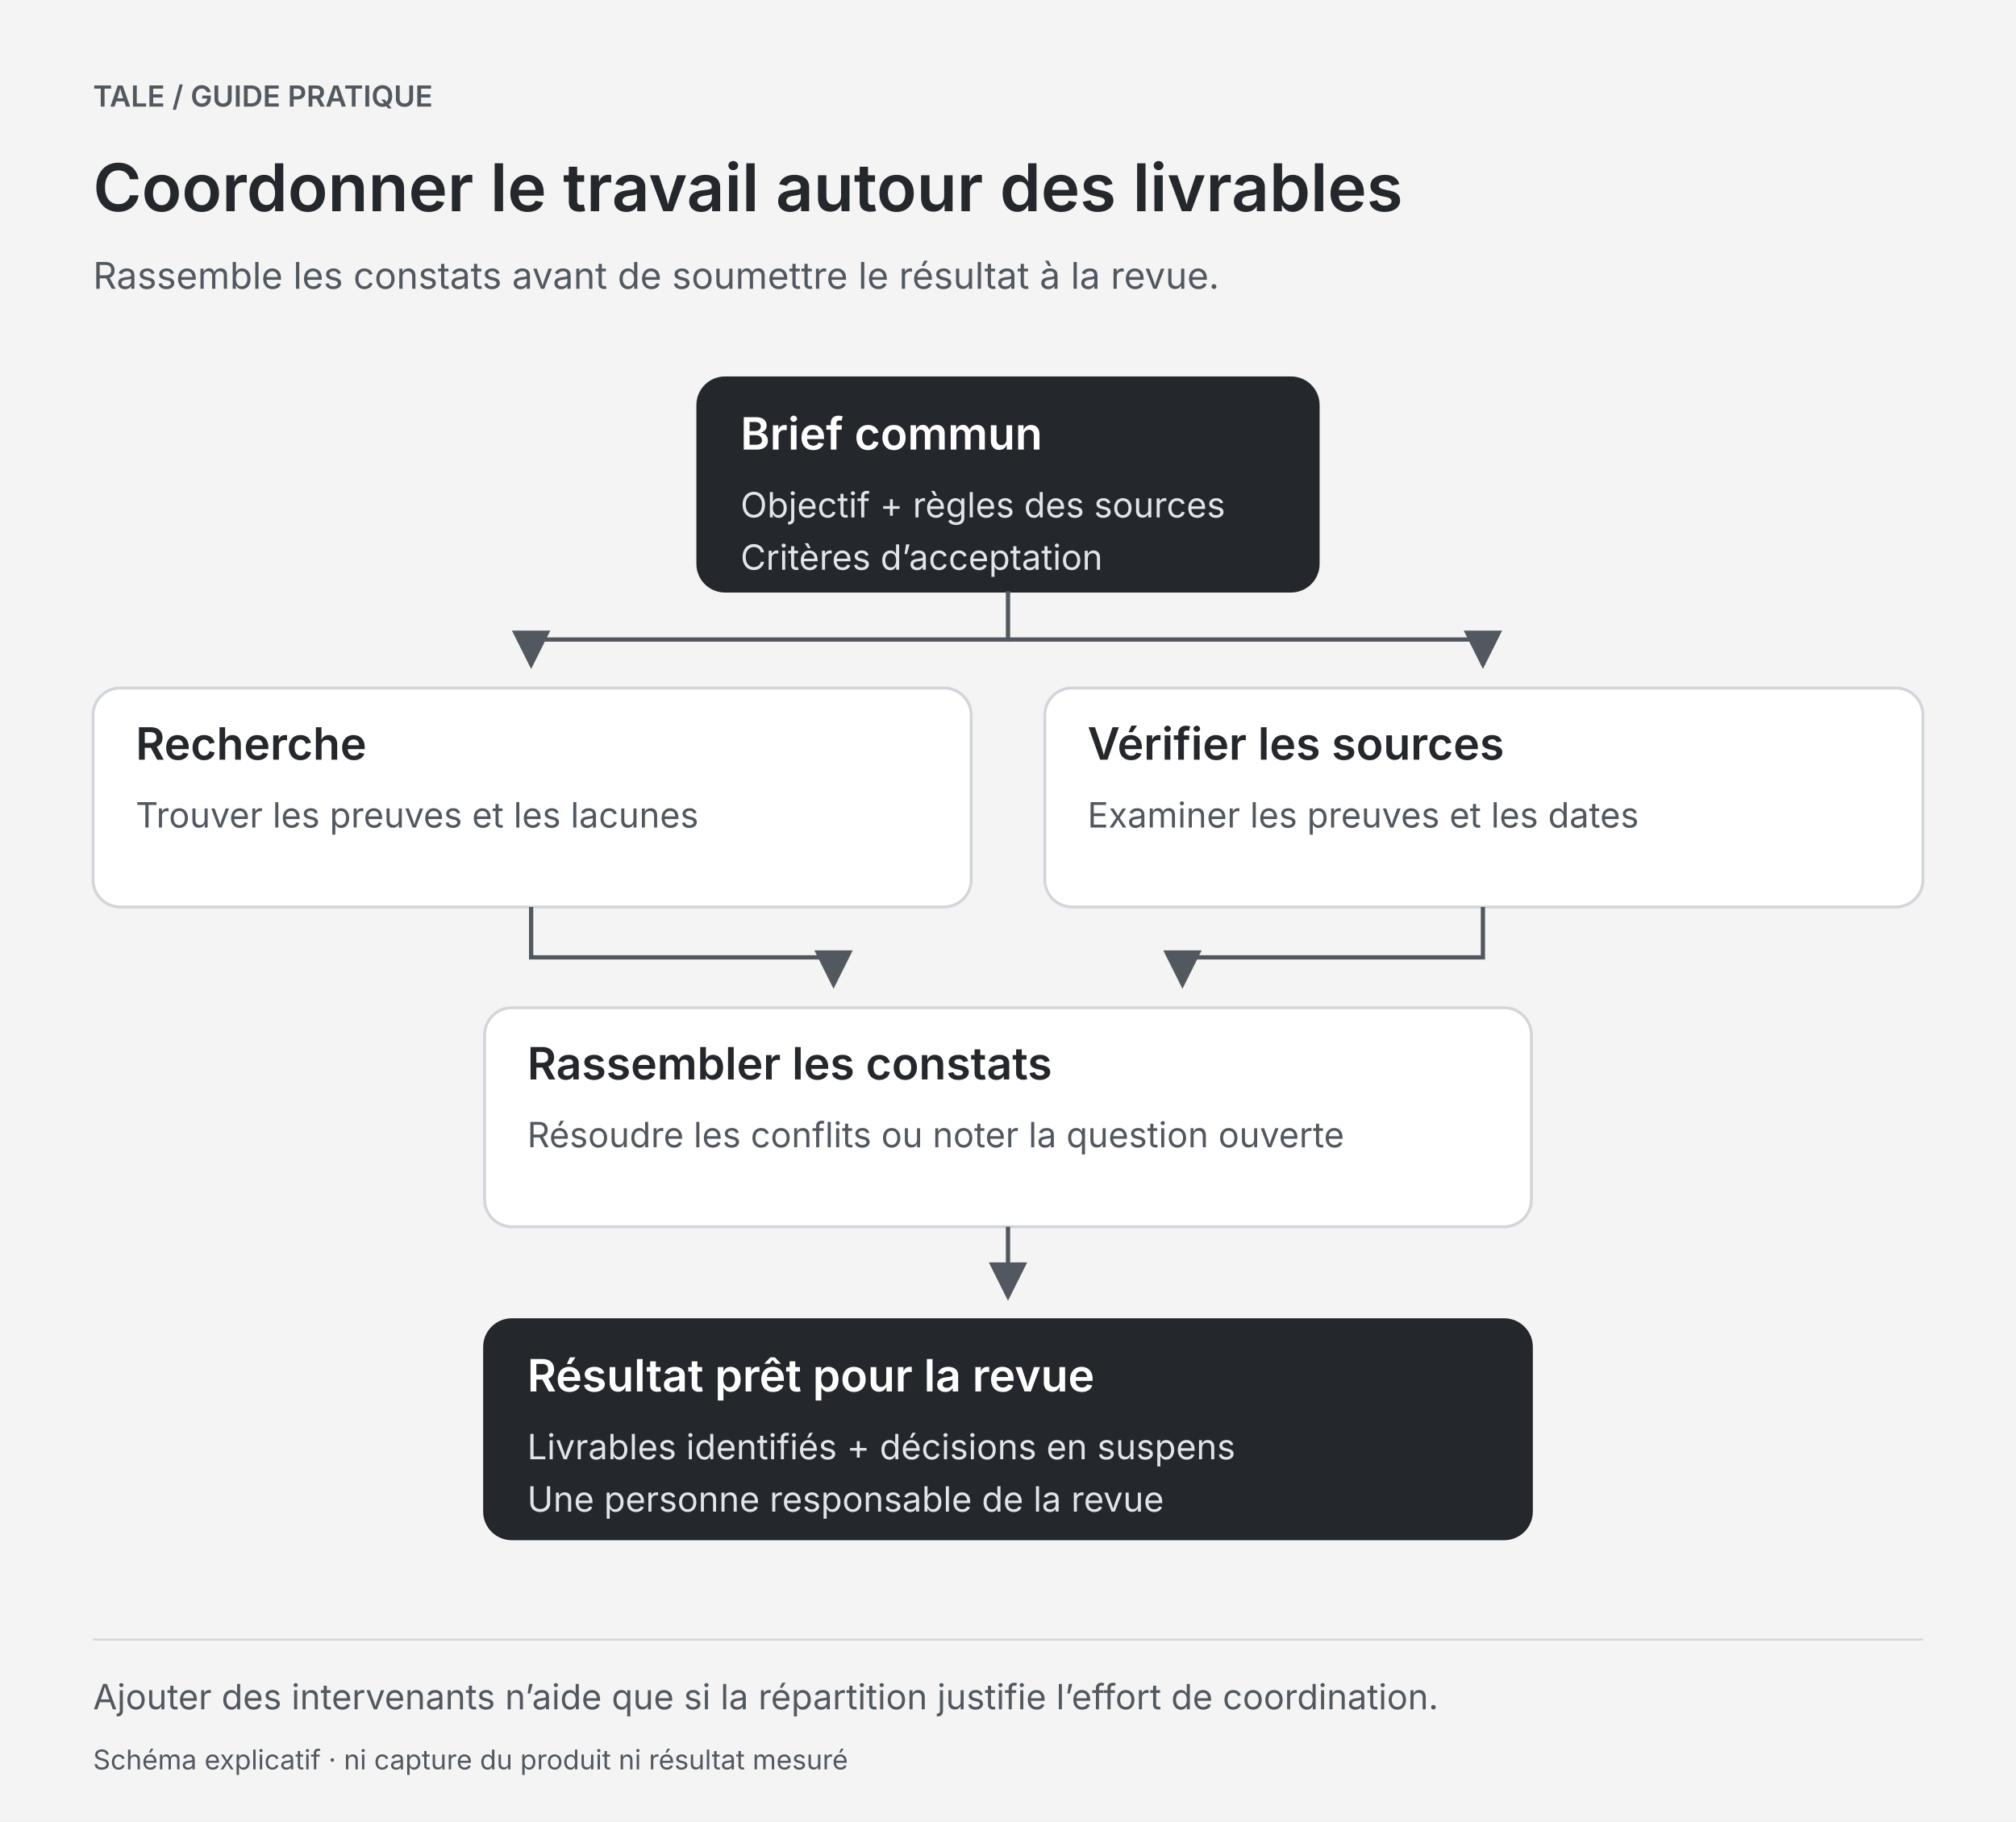
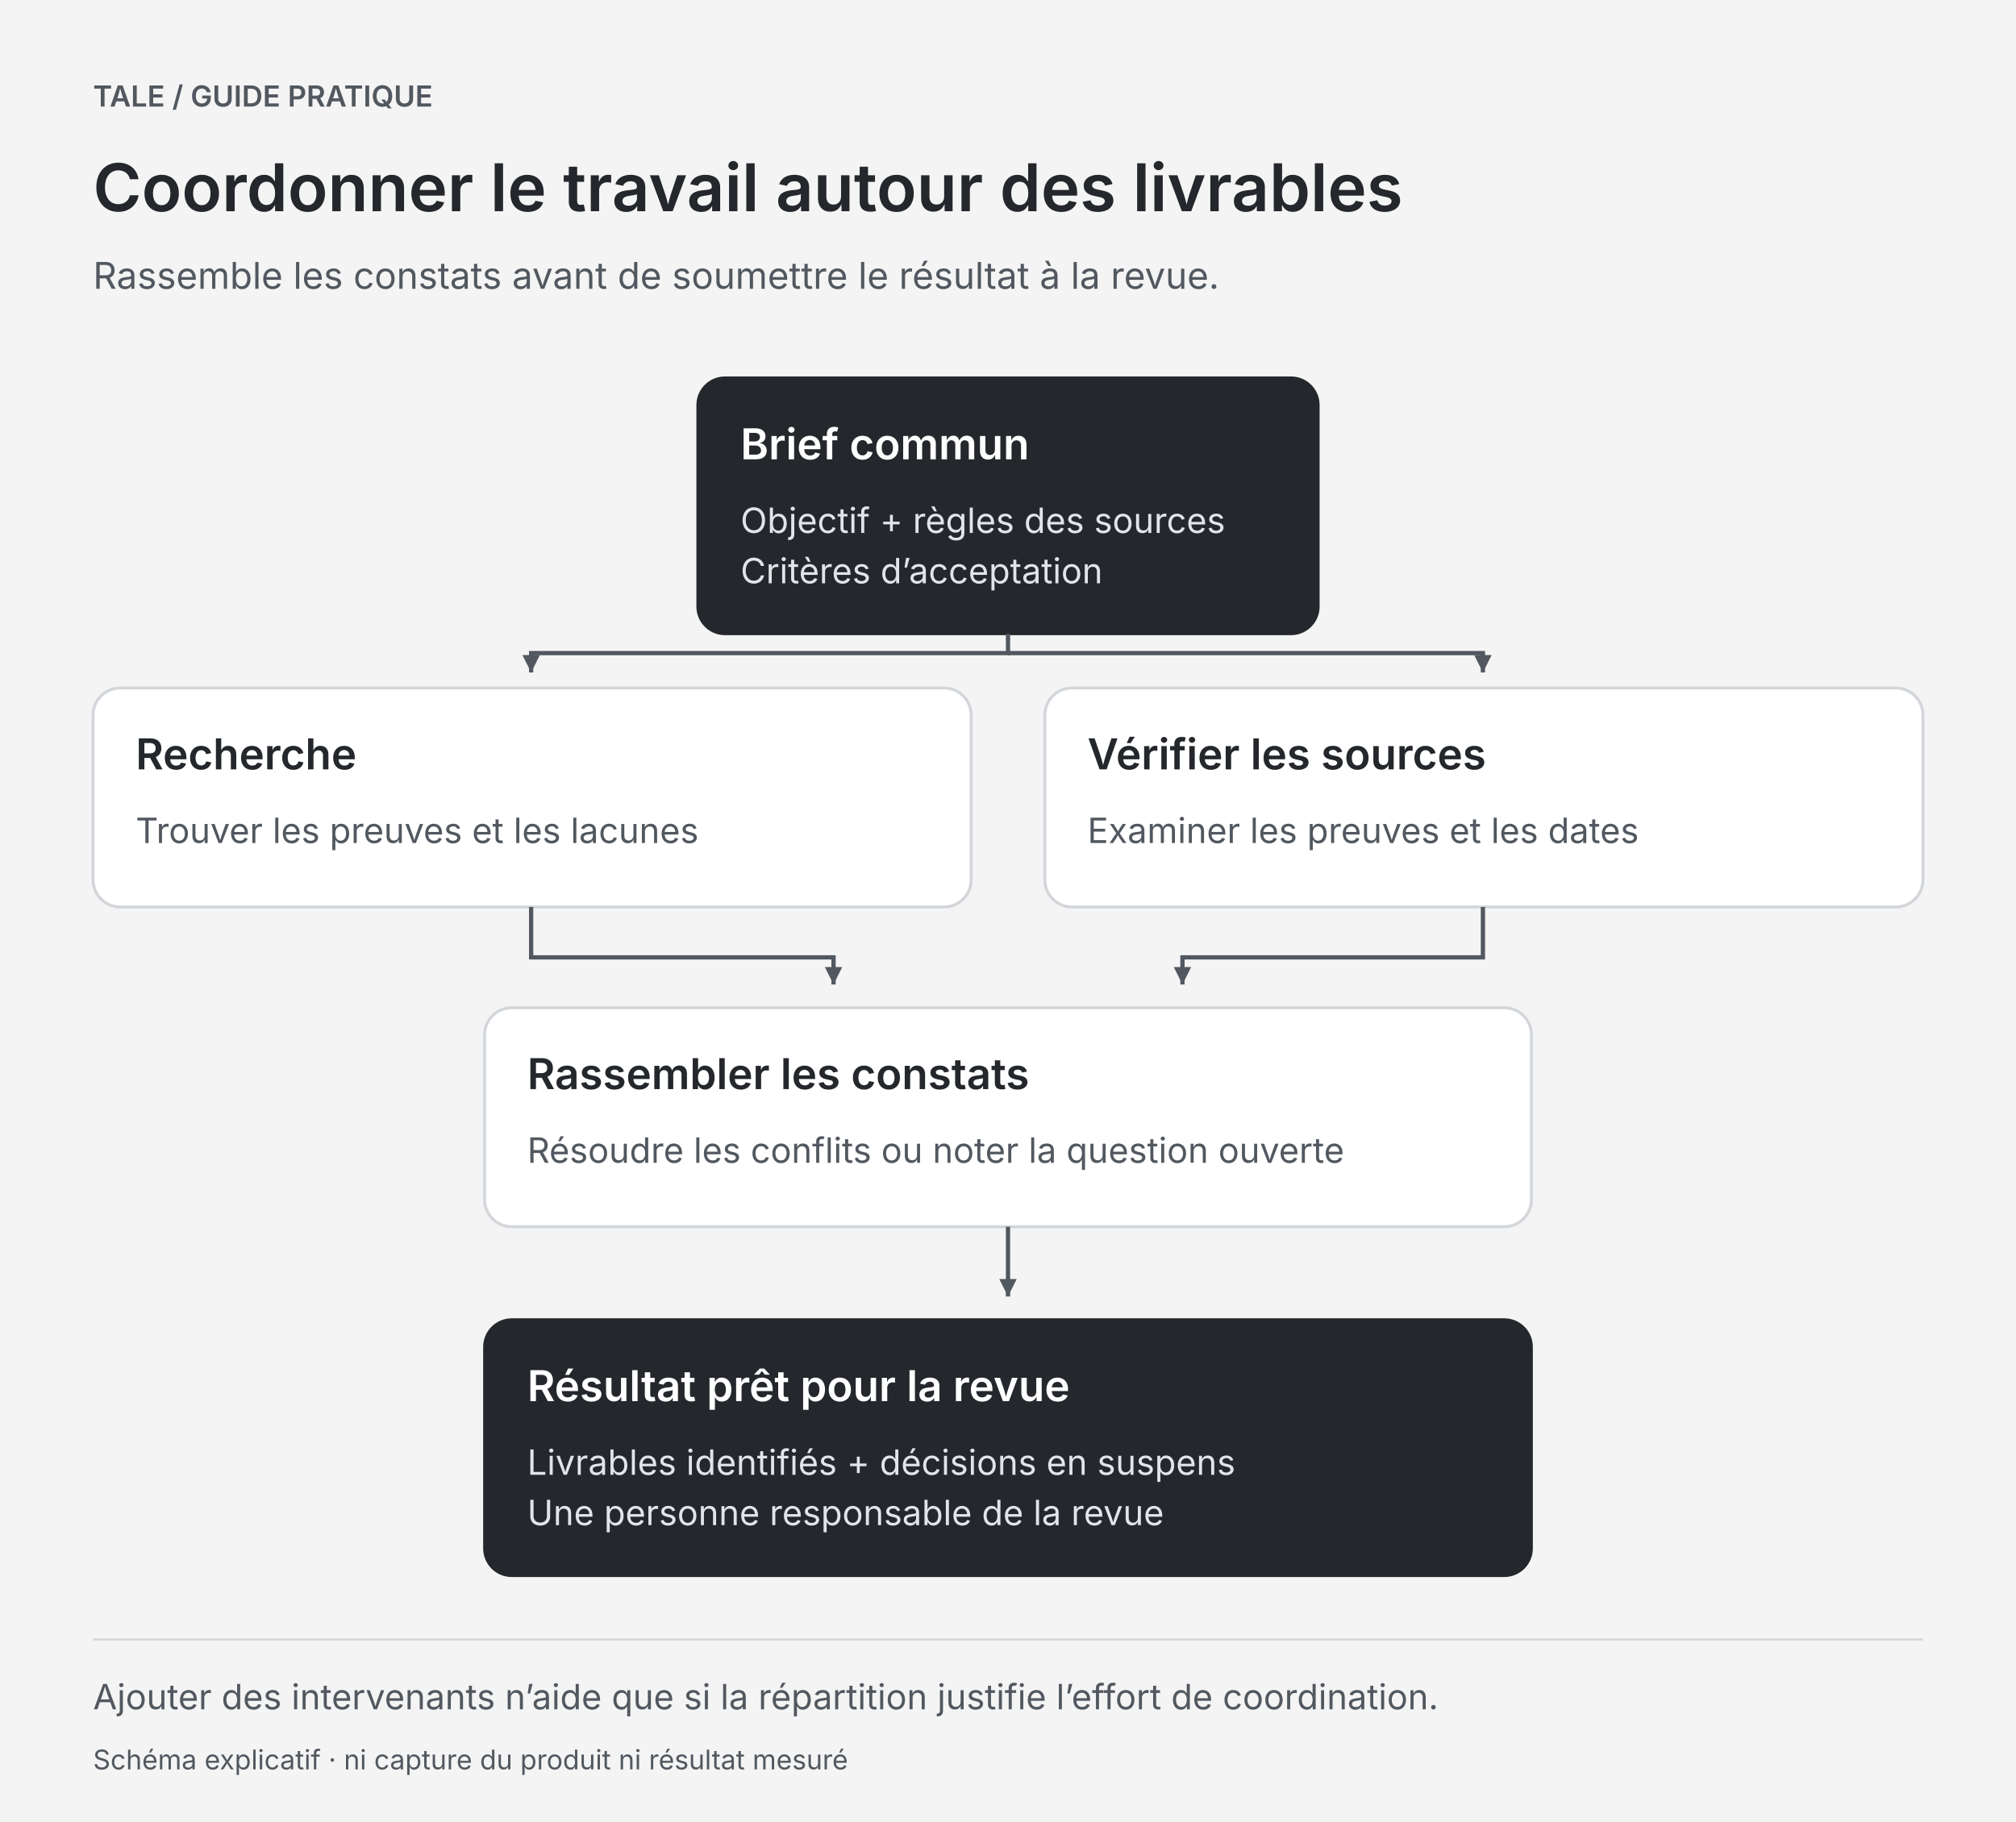
<svg xmlns="http://www.w3.org/2000/svg" lang="fr" viewBox="0 0 1040 940" role="img" aria-labelledby="title desc">
  <defs>
-     <marker id="arrow" markerWidth="9" markerHeight="9" refX="8" refY="4.5" orient="auto">
+     <marker id="arrow" markerWidth="9" markerHeight="9" refX="9" refY="4.5" orient="auto" markerUnits="userSpaceOnUse">
      <path d="M0 0 L9 4.5 L0 9" fill="#525860" />
    </marker>
  </defs>
  <rect width="1040" height="940" fill="#f4f4f4" />
  <text x="48" y="55" font-family="Inter,Arial,sans-serif" font-size="15" fill="#525860" font-weight="600">TALE  /  GUIDE PRATIQUE</text>
  <text x="48" y="109" font-family="Inter,Arial,sans-serif" font-size="34" fill="#24272b" font-weight="600">Coordonner le travail autour des livrables</text>
  <text x="48" y="149" font-family="Inter,Arial,sans-serif" font-size="19" fill="#525860" font-weight="400">Rassemble les constats avant de soumettre le résultat à la revue.</text>
-   <rect x="360" y="195" width="320" height="110" rx="14" fill="#24272b" stroke="#24272b" stroke-width="1.5" />
-   <text x="382" y="232" font-family="Inter,Arial,sans-serif" font-size="23" fill="white" font-weight="600">Brief commun</text>
-   <text x="382" y="267" font-family="Inter,Arial,sans-serif" font-size="18" fill="#e1e4e8" font-weight="400">Objectif + règles des sources</text>
-   <text x="382" y="294" font-family="Inter,Arial,sans-serif" font-size="18" fill="#e1e4e8" font-weight="400">Critères d’acceptation</text>
+   <rect x="360" y="195" width="320" height="132" rx="14" fill="#24272b" stroke="#24272b" stroke-width="1.5" />
+   <text x="382" y="237" font-family="Inter,Arial,sans-serif" font-size="22" fill="white" font-weight="600">Brief commun</text>
+   <text x="382" y="275" font-family="Inter,Arial,sans-serif" font-size="18" fill="#e1e4e8" font-weight="400">Objectif + règles des sources</text>
+   <text x="382" y="301" font-family="Inter,Arial,sans-serif" font-size="18" fill="#e1e4e8" font-weight="400">Critères d’acceptation</text>
  <rect x="48" y="355" width="453" height="113" rx="14" fill="white" stroke="#d2d6da" stroke-width="1.5" />
-   <text x="70" y="392" font-family="Inter,Arial,sans-serif" font-size="23" fill="#24272b" font-weight="600">Recherche</text>
-   <text x="70" y="427" font-family="Inter,Arial,sans-serif" font-size="18" fill="#525860" font-weight="400">Trouver les preuves et les lacunes</text>
+   <text x="70" y="397" font-family="Inter,Arial,sans-serif" font-size="22" fill="#24272b" font-weight="600">Recherche</text>
+   <text x="70" y="435" font-family="Inter,Arial,sans-serif" font-size="18" fill="#525860" font-weight="400">Trouver les preuves et les lacunes</text>
  <rect x="539" y="355" width="453" height="113" rx="14" fill="white" stroke="#d2d6da" stroke-width="1.5" />
-   <text x="561" y="392" font-family="Inter,Arial,sans-serif" font-size="23" fill="#24272b" font-weight="600">Vérifier les sources</text>
-   <text x="561" y="427" font-family="Inter,Arial,sans-serif" font-size="18" fill="#525860" font-weight="400">Examiner les preuves et les dates</text>
-   <path d="M520 305 V330 H274 V343" fill="none" stroke="#525860" stroke-width="2.2" marker-end="url(#arrow)" />
-   <path d="M520 330 H765 V343" fill="none" stroke="#525860" stroke-width="2.2" marker-end="url(#arrow)" />
+   <text x="561" y="397" font-family="Inter,Arial,sans-serif" font-size="22" fill="#24272b" font-weight="600">Vérifier les sources</text>
+   <text x="561" y="435" font-family="Inter,Arial,sans-serif" font-size="18" fill="#525860" font-weight="400">Examiner les preuves et les dates</text>
+   <path d="M520 327 V337 H274 V347" fill="none" stroke="#525860" stroke-width="2.2" marker-end="url(#arrow)" />
+   <path d="M520 337 H765 V347" fill="none" stroke="#525860" stroke-width="2.2" marker-end="url(#arrow)" />
  <rect x="250" y="520" width="540" height="113" rx="14" fill="white" stroke="#d2d6da" stroke-width="1.5" />
-   <text x="272" y="557" font-family="Inter,Arial,sans-serif" font-size="23" fill="#24272b" font-weight="600">Rassembler les constats</text>
-   <text x="272" y="592" font-family="Inter,Arial,sans-serif" font-size="18" fill="#525860" font-weight="400">Résoudre les conflits ou noter la question ouverte</text>
+   <text x="272" y="562" font-family="Inter,Arial,sans-serif" font-size="22" fill="#24272b" font-weight="600">Rassembler les constats</text>
+   <text x="272" y="600" font-family="Inter,Arial,sans-serif" font-size="18" fill="#525860" font-weight="400">Résoudre les conflits ou noter la question ouverte</text>
  <path d="M274 468 V494 H430 V508" fill="none" stroke="#525860" stroke-width="2.2" marker-end="url(#arrow)" />
  <path d="M765 468 V494 H610 V508" fill="none" stroke="#525860" stroke-width="2.2" marker-end="url(#arrow)" />
-   <rect x="250" y="681" width="540" height="113" rx="14" fill="#24272b" stroke="#24272b" stroke-width="1.5" />
-   <text x="272" y="718" font-family="Inter,Arial,sans-serif" font-size="23" fill="white" font-weight="600">Résultat prêt pour la revue</text>
-   <text x="272" y="753" font-family="Inter,Arial,sans-serif" font-size="18" fill="#e1e4e8" font-weight="400">Livrables identifiés + décisions en suspens</text>
-   <text x="272" y="780" font-family="Inter,Arial,sans-serif" font-size="18" fill="#e1e4e8" font-weight="400">Une personne responsable de la revue</text>
+   <rect x="250" y="681" width="540" height="132" rx="14" fill="#24272b" stroke="#24272b" stroke-width="1.5" />
+   <text x="272" y="723" font-family="Inter,Arial,sans-serif" font-size="22" fill="white" font-weight="600">Résultat prêt pour la revue</text>
+   <text x="272" y="761" font-family="Inter,Arial,sans-serif" font-size="18" fill="#e1e4e8" font-weight="400">Livrables identifiés + décisions en suspens</text>
+   <text x="272" y="787" font-family="Inter,Arial,sans-serif" font-size="18" fill="#e1e4e8" font-weight="400">Une personne responsable de la revue</text>
  <path d="M520 633 L520 669" fill="none" stroke="#525860" stroke-width="2.2" marker-end="url(#arrow)" />
  <path d="M48 846 H992" stroke="#d2d6da" />
  <text x="48" y="882" font-family="Inter,Arial,sans-serif" font-size="18" fill="#525860" font-weight="400">Ajouter des intervenants n’aide que si la répartition justifie l’effort de coordination.</text>
  <text x="48" y="913" font-family="Inter,Arial,sans-serif" font-size="14" fill="#525860" font-weight="400">Schéma explicatif · ni capture du produit ni résultat mesuré</text>
</svg>
